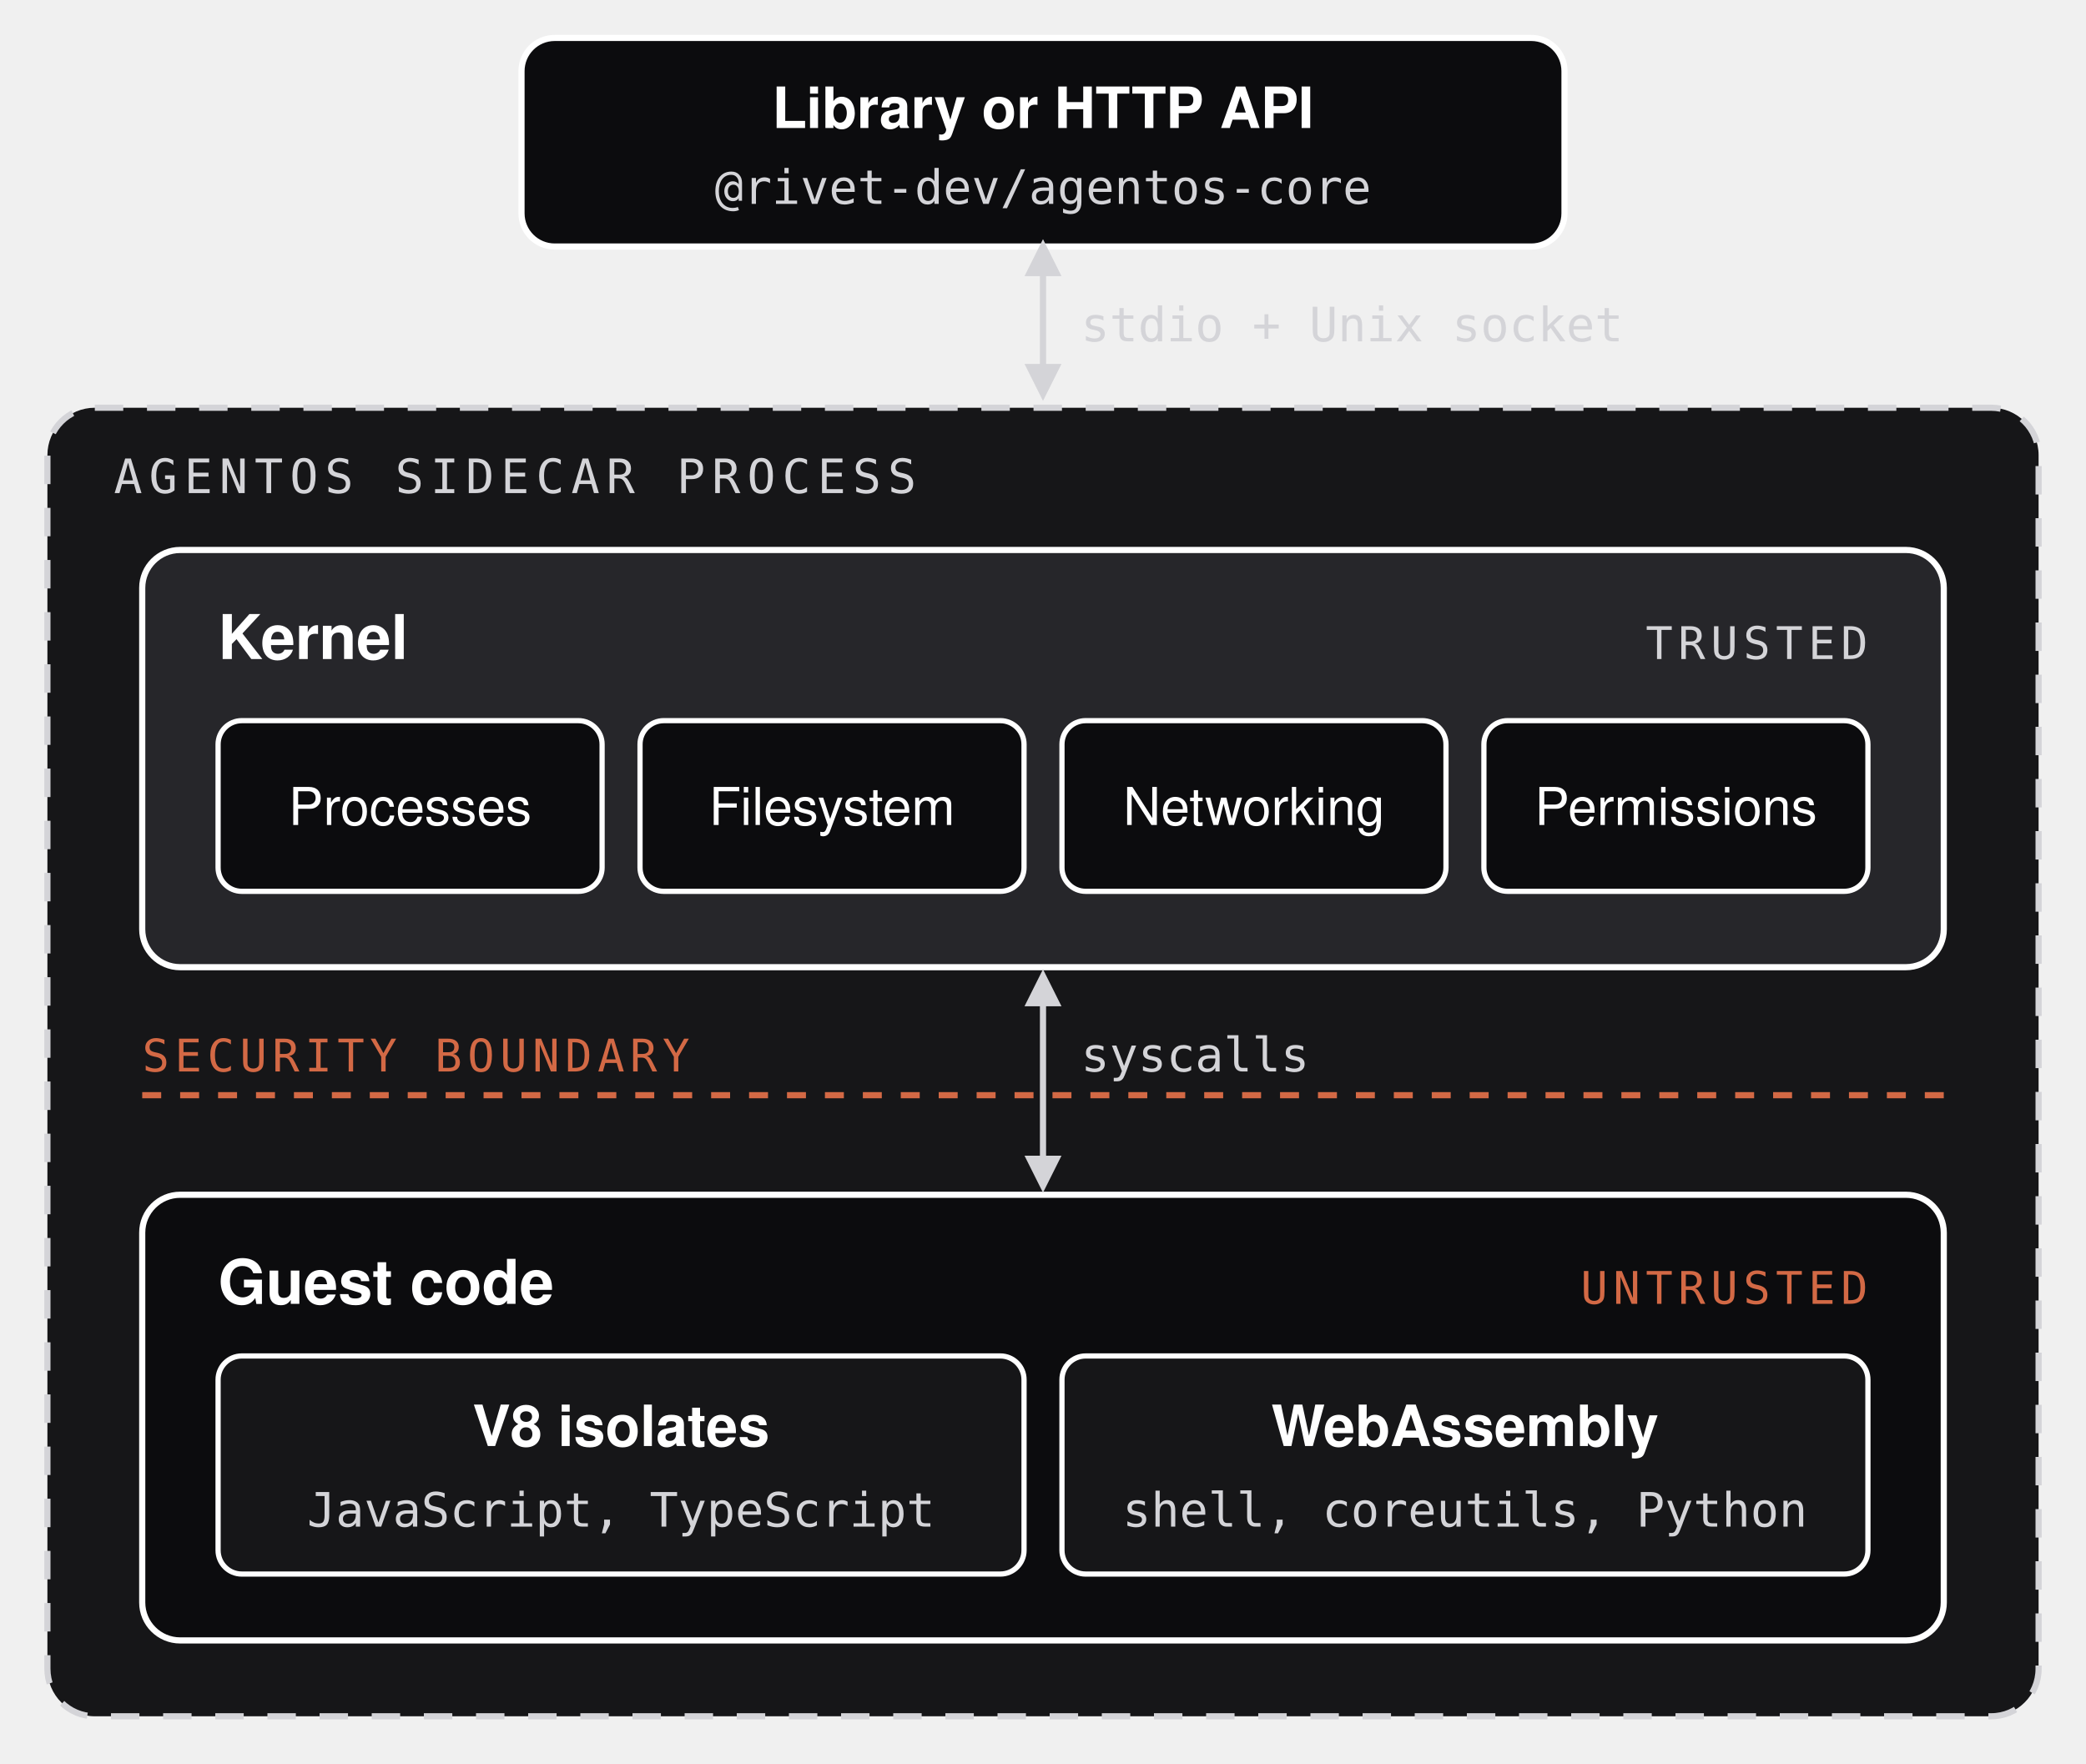
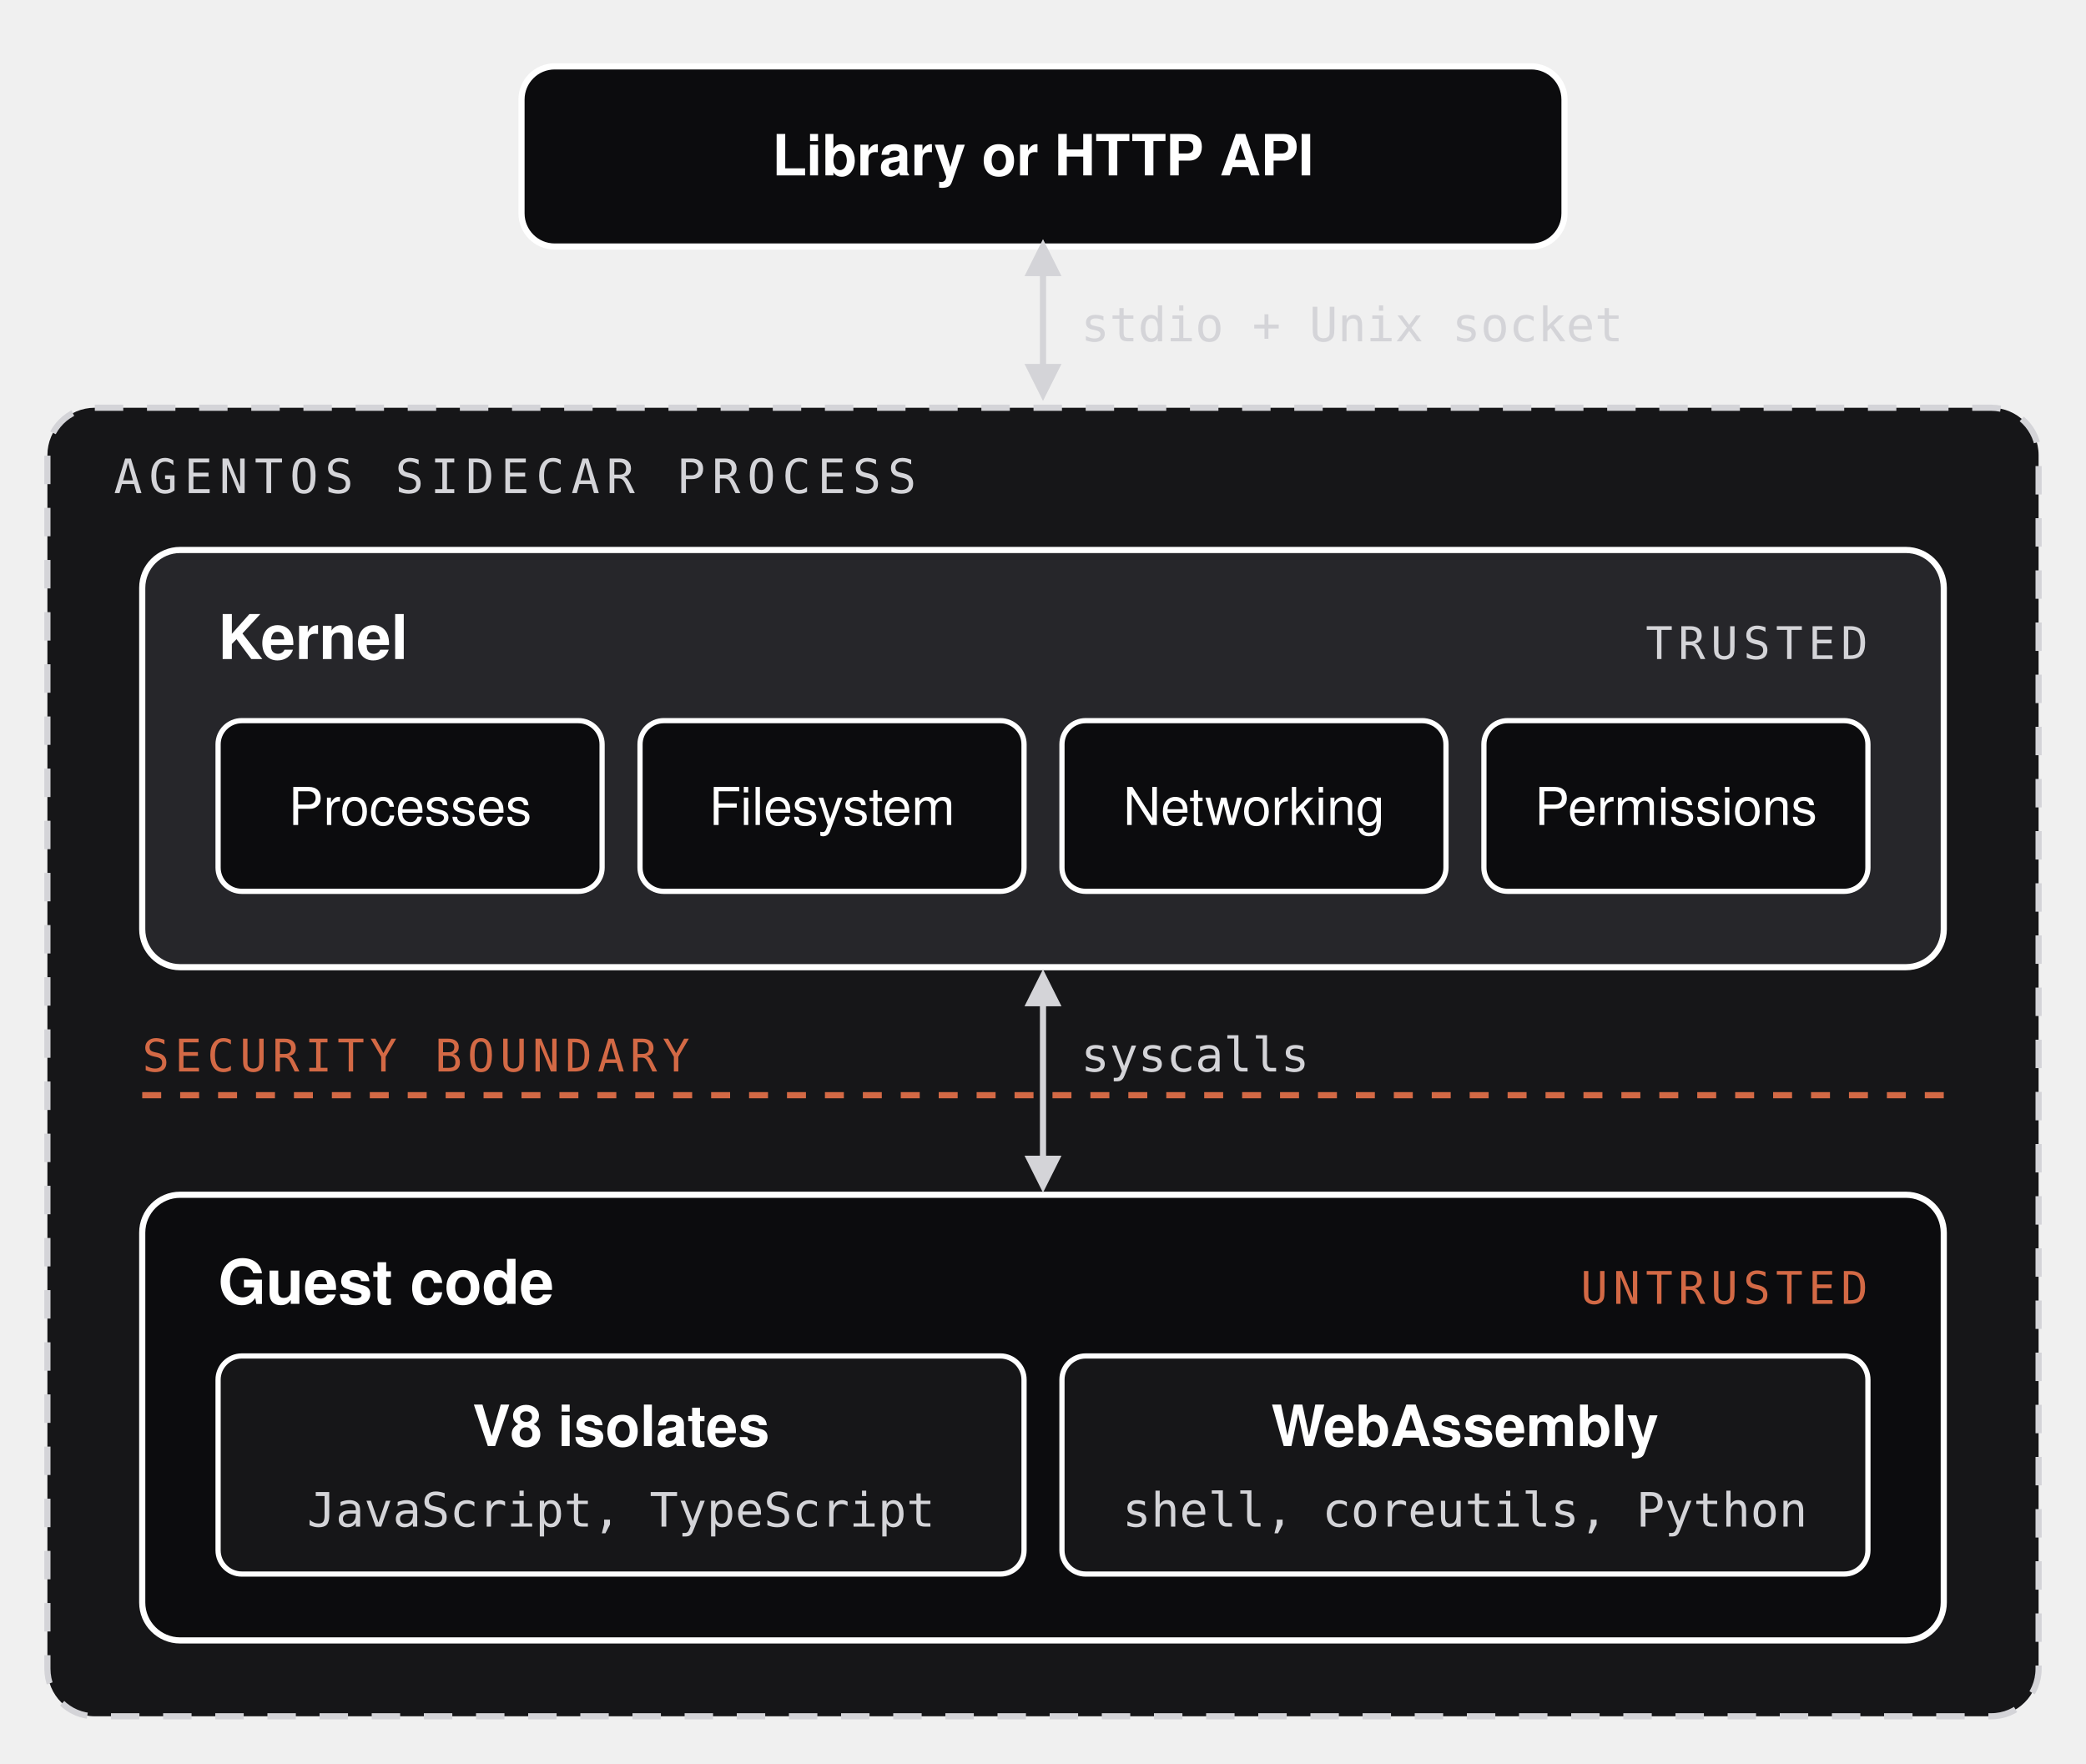
- <svg xmlns="http://www.w3.org/2000/svg" viewBox="0 0 440 372" width="440" height="372" role="img" aria-label="agentOS architecture. The library, @rivet-dev/agentos-core, or the HTTP API connects to the agentOS sidecar process over stdio and a Unix socket. Inside it, the trusted kernel owns processes, the filesystem, networking, and permissions. Untrusted guest code runs in V8 isolates for JavaScript and TypeScript and in WebAssembly for the shell, coreutils, and Python, and reaches the kernel only through syscalls across the security boundary." style="font-family:system-ui,-apple-system,'Segoe UI',Helvetica,Arial,sans-serif">
+ <svg xmlns="http://www.w3.org/2000/svg" viewBox="0 0 440 372" width="440" height="372" role="img" aria-label="agentOS architecture. The library or the HTTP API connects to the agentOS sidecar process over stdio and a Unix socket. Inside it, the trusted kernel owns processes, the filesystem, networking, and permissions. Untrusted guest code runs in V8 isolates for JavaScript and TypeScript and in WebAssembly for the shell, coreutils, and Python, and reaches the kernel only through syscalls across the security boundary." style="font-family:system-ui,-apple-system,'Segoe UI',Helvetica,Arial,sans-serif">
  <defs>
    <marker id="architecture-arrow" viewBox="0 0 10 10" refX="8" refY="5" markerWidth="6" markerHeight="6" orient="auto-start-reverse">
      <path d="M0 0 L10 5 L0 10 z" fill="#d4d4d8" />
    </marker>
  </defs>
-   <rect x="110" y="8" width="220" height="44" rx="7" fill="#0c0c0e" stroke="#ffffff" stroke-width="1.3" />
-   <text x="220" y="27" text-anchor="middle" font-size="12" font-weight="600" fill="#ffffff">Library or HTTP API</text>
-   <text x="220" y="43" text-anchor="middle" font-size="10" font-family="ui-monospace,SFMono-Regular,Menlo,Consolas,monospace" fill="#d4d4d8">@rivet-dev/agentos-core</text>
+   <rect x="110" y="14" width="220" height="38" rx="7" fill="#0c0c0e" stroke="#ffffff" stroke-width="1.3" />
+   <text x="220" y="37" text-anchor="middle" font-size="12" font-weight="600" fill="#ffffff">Library or HTTP API</text>
  <line x1="220" y1="52" x2="220" y2="83" stroke="#d4d4d8" stroke-width="1.3" marker-start="url(#architecture-arrow)" marker-end="url(#architecture-arrow)" />
  <text x="228" y="72" font-size="10" font-family="ui-monospace,SFMono-Regular,Menlo,Consolas,monospace" fill="#d4d4d8">stdio + Unix socket</text>
  <g transform="translate(0 42)">
    <rect x="10" y="44" width="420" height="276" rx="10" fill="#161618" stroke="#d4d4d8" stroke-width="1.3" stroke-dasharray="6 5" />
    <text x="24" y="62" font-size="10" font-family="ui-monospace,SFMono-Regular,Menlo,Consolas,monospace" letter-spacing="0.14em" fill="#d4d4d8">AGENTOS SIDECAR PROCESS</text>
    <rect x="30" y="74" width="380" height="88" rx="8" fill="#26262a" stroke="#ffffff" stroke-width="1.3" />
    <text x="46" y="97" font-size="13" font-weight="600" fill="#ffffff">Kernel</text>
    <text x="394" y="97" text-anchor="end" font-size="9.5" font-family="ui-monospace,SFMono-Regular,Menlo,Consolas,monospace" letter-spacing="0.12em" fill="#d4d4d8">TRUSTED</text>
    <g fill="#0c0c0e" stroke="#ffffff" stroke-width="1.1">
      <rect x="46" y="110" width="81" height="36" rx="5" />
      <rect x="135" y="110" width="81" height="36" rx="5" />
      <rect x="224" y="110" width="81" height="36" rx="5" />
      <rect x="313" y="110" width="81" height="36" rx="5" />
    </g>
    <g text-anchor="middle" font-size="11" fill="#ffffff">
      <text x="86.5" y="132">Processes</text>
      <text x="175.5" y="132">Filesystem</text>
      <text x="264.5" y="132">Networking</text>
      <text x="353.5" y="132">Permissions</text>
    </g>
    <text x="30" y="184" font-size="9.5" font-family="ui-monospace,SFMono-Regular,Menlo,Consolas,monospace" letter-spacing="0.12em" fill="#d36945">SECURITY BOUNDARY</text>
    <line x1="30" y1="189" x2="410" y2="189" stroke="#d36945" stroke-width="1.3" stroke-dasharray="4 4" />
    <text x="228" y="184" font-size="10" font-family="ui-monospace,SFMono-Regular,Menlo,Consolas,monospace" fill="#d4d4d8">syscalls</text>
    <rect x="30" y="210" width="380" height="94" rx="8" fill="#0c0c0e" stroke="#ffffff" stroke-width="1.3" />
    <text x="46" y="233" font-size="13" font-weight="600" fill="#ffffff">Guest code</text>
    <text x="394" y="233" text-anchor="end" font-size="9.5" font-family="ui-monospace,SFMono-Regular,Menlo,Consolas,monospace" letter-spacing="0.12em" fill="#d36945">UNTRUSTED</text>
    <g fill="#161618" stroke="#ffffff" stroke-width="1.1">
      <rect x="46" y="244" width="170" height="46" rx="5" />
      <rect x="224" y="244" width="170" height="46" rx="5" />
    </g>
    <g text-anchor="middle" font-size="12" font-weight="600" fill="#ffffff">
      <text x="131" y="263">V8 isolates</text>
      <text x="309" y="263">WebAssembly</text>
    </g>
    <g text-anchor="middle" font-size="10" font-family="ui-monospace,SFMono-Regular,Menlo,Consolas,monospace" fill="#d4d4d8">
      <text x="131" y="280">JavaScript, TypeScript</text>
      <text x="309" y="280">shell, coreutils, Python</text>
    </g>
    <line x1="220" y1="164" x2="220" y2="208" stroke="#d4d4d8" stroke-width="1.3" marker-start="url(#architecture-arrow)" marker-end="url(#architecture-arrow)" />
  </g>
</svg>
